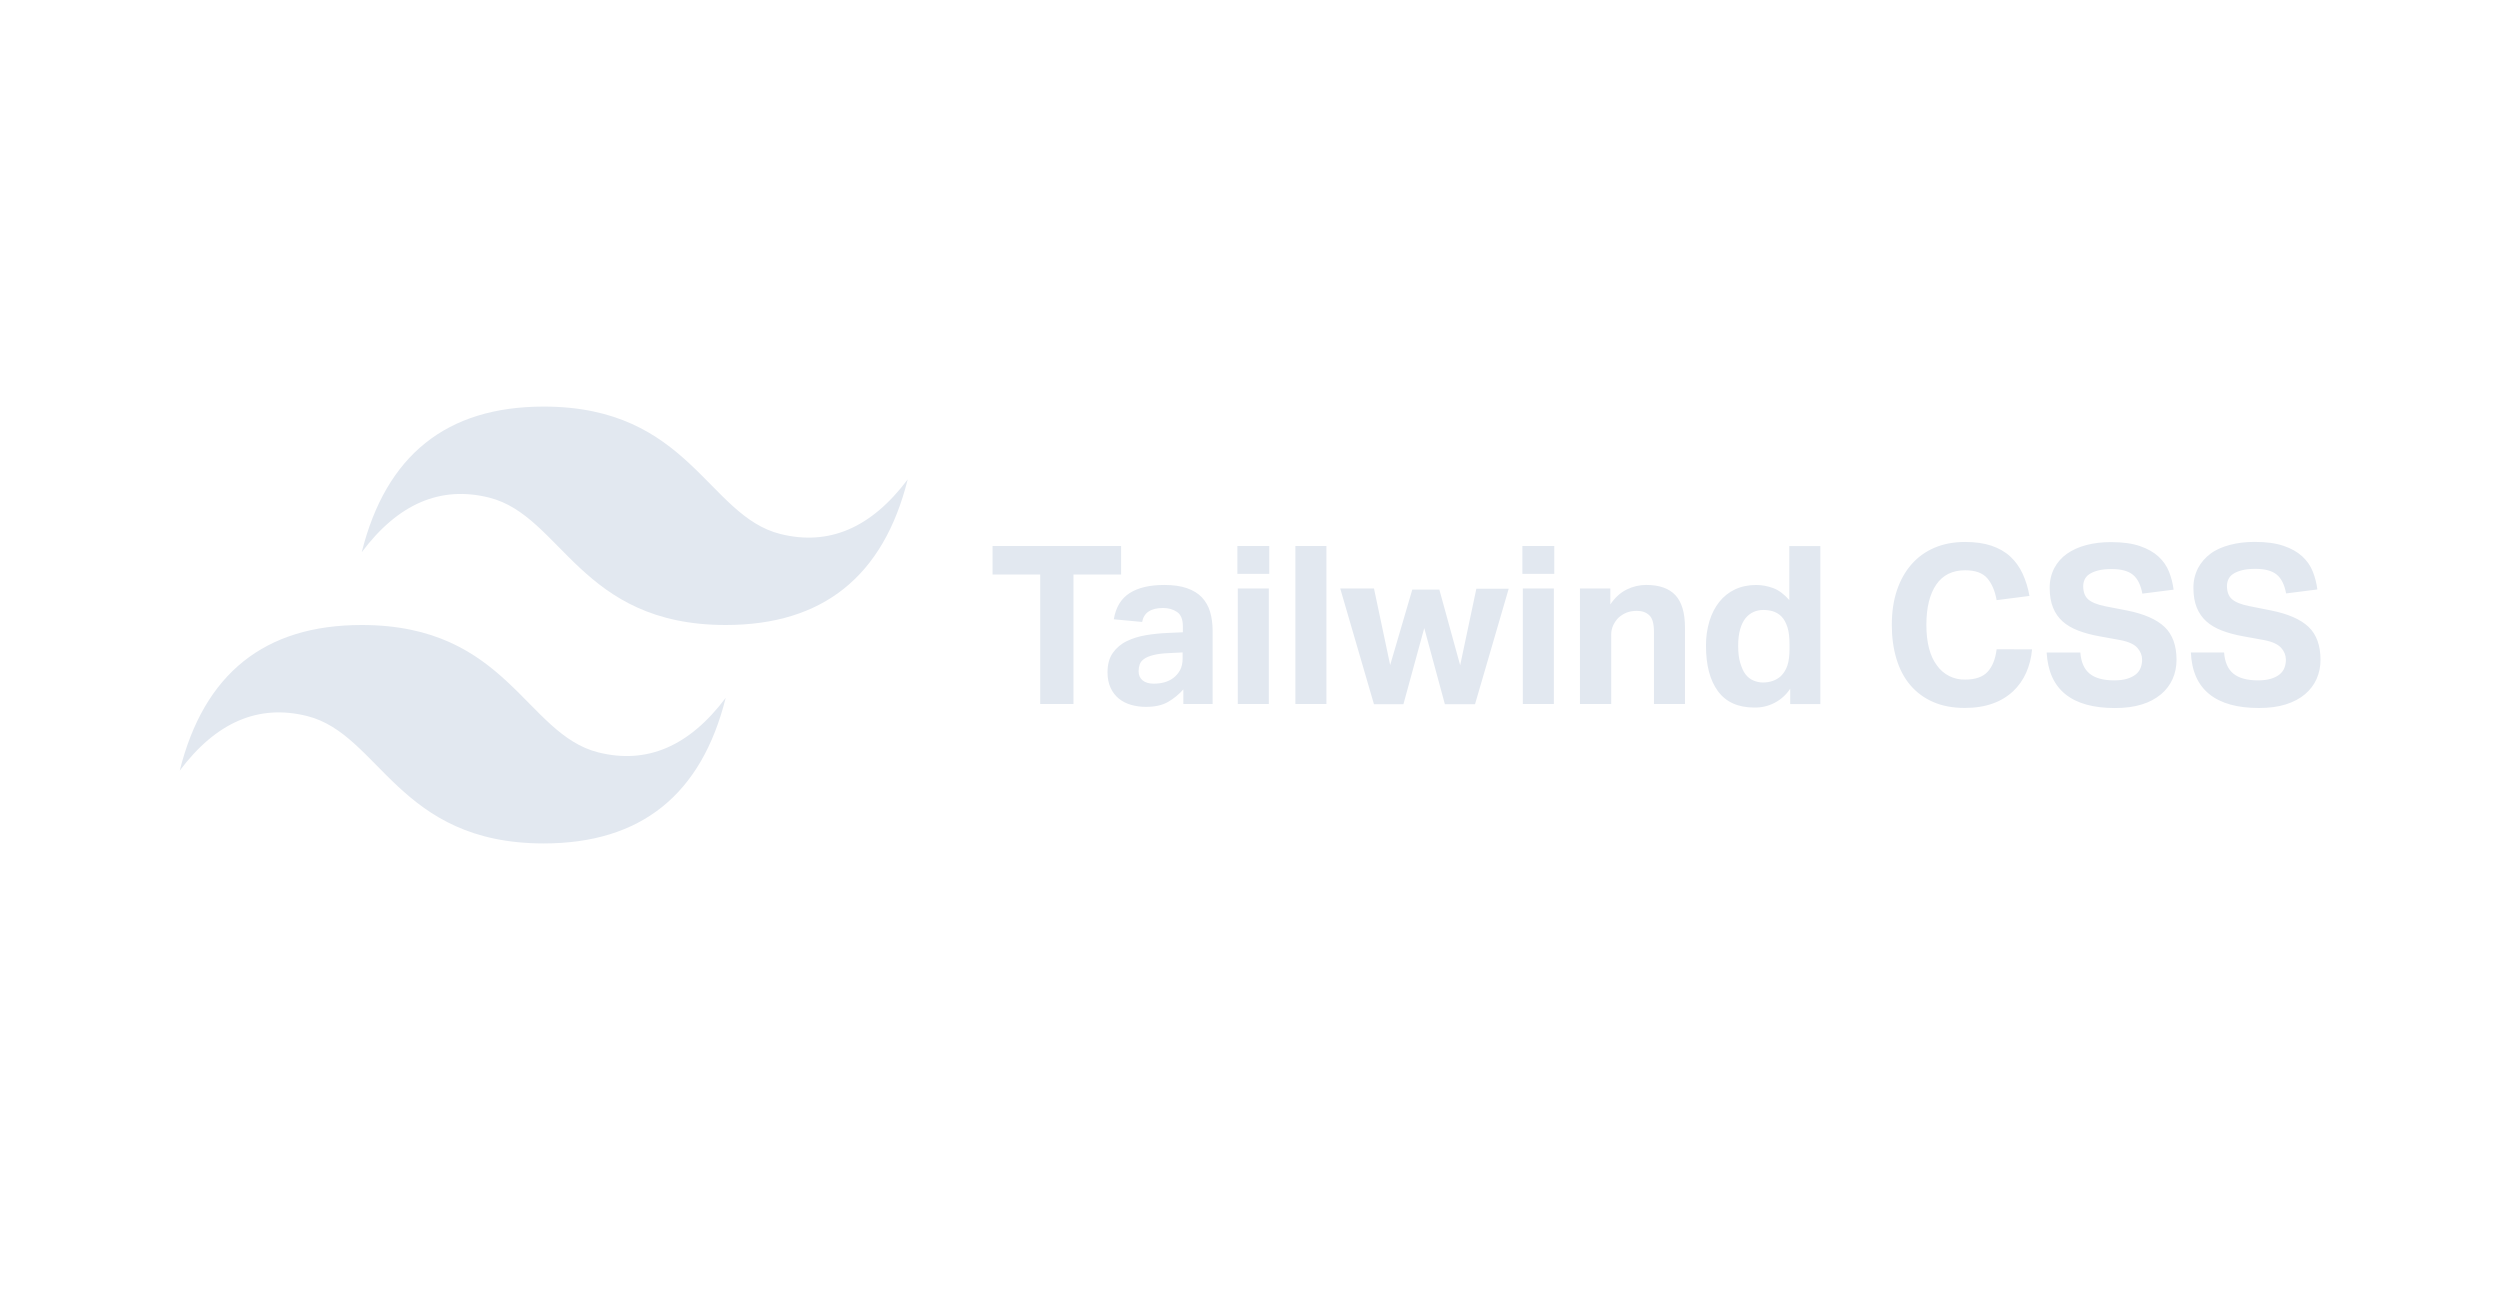
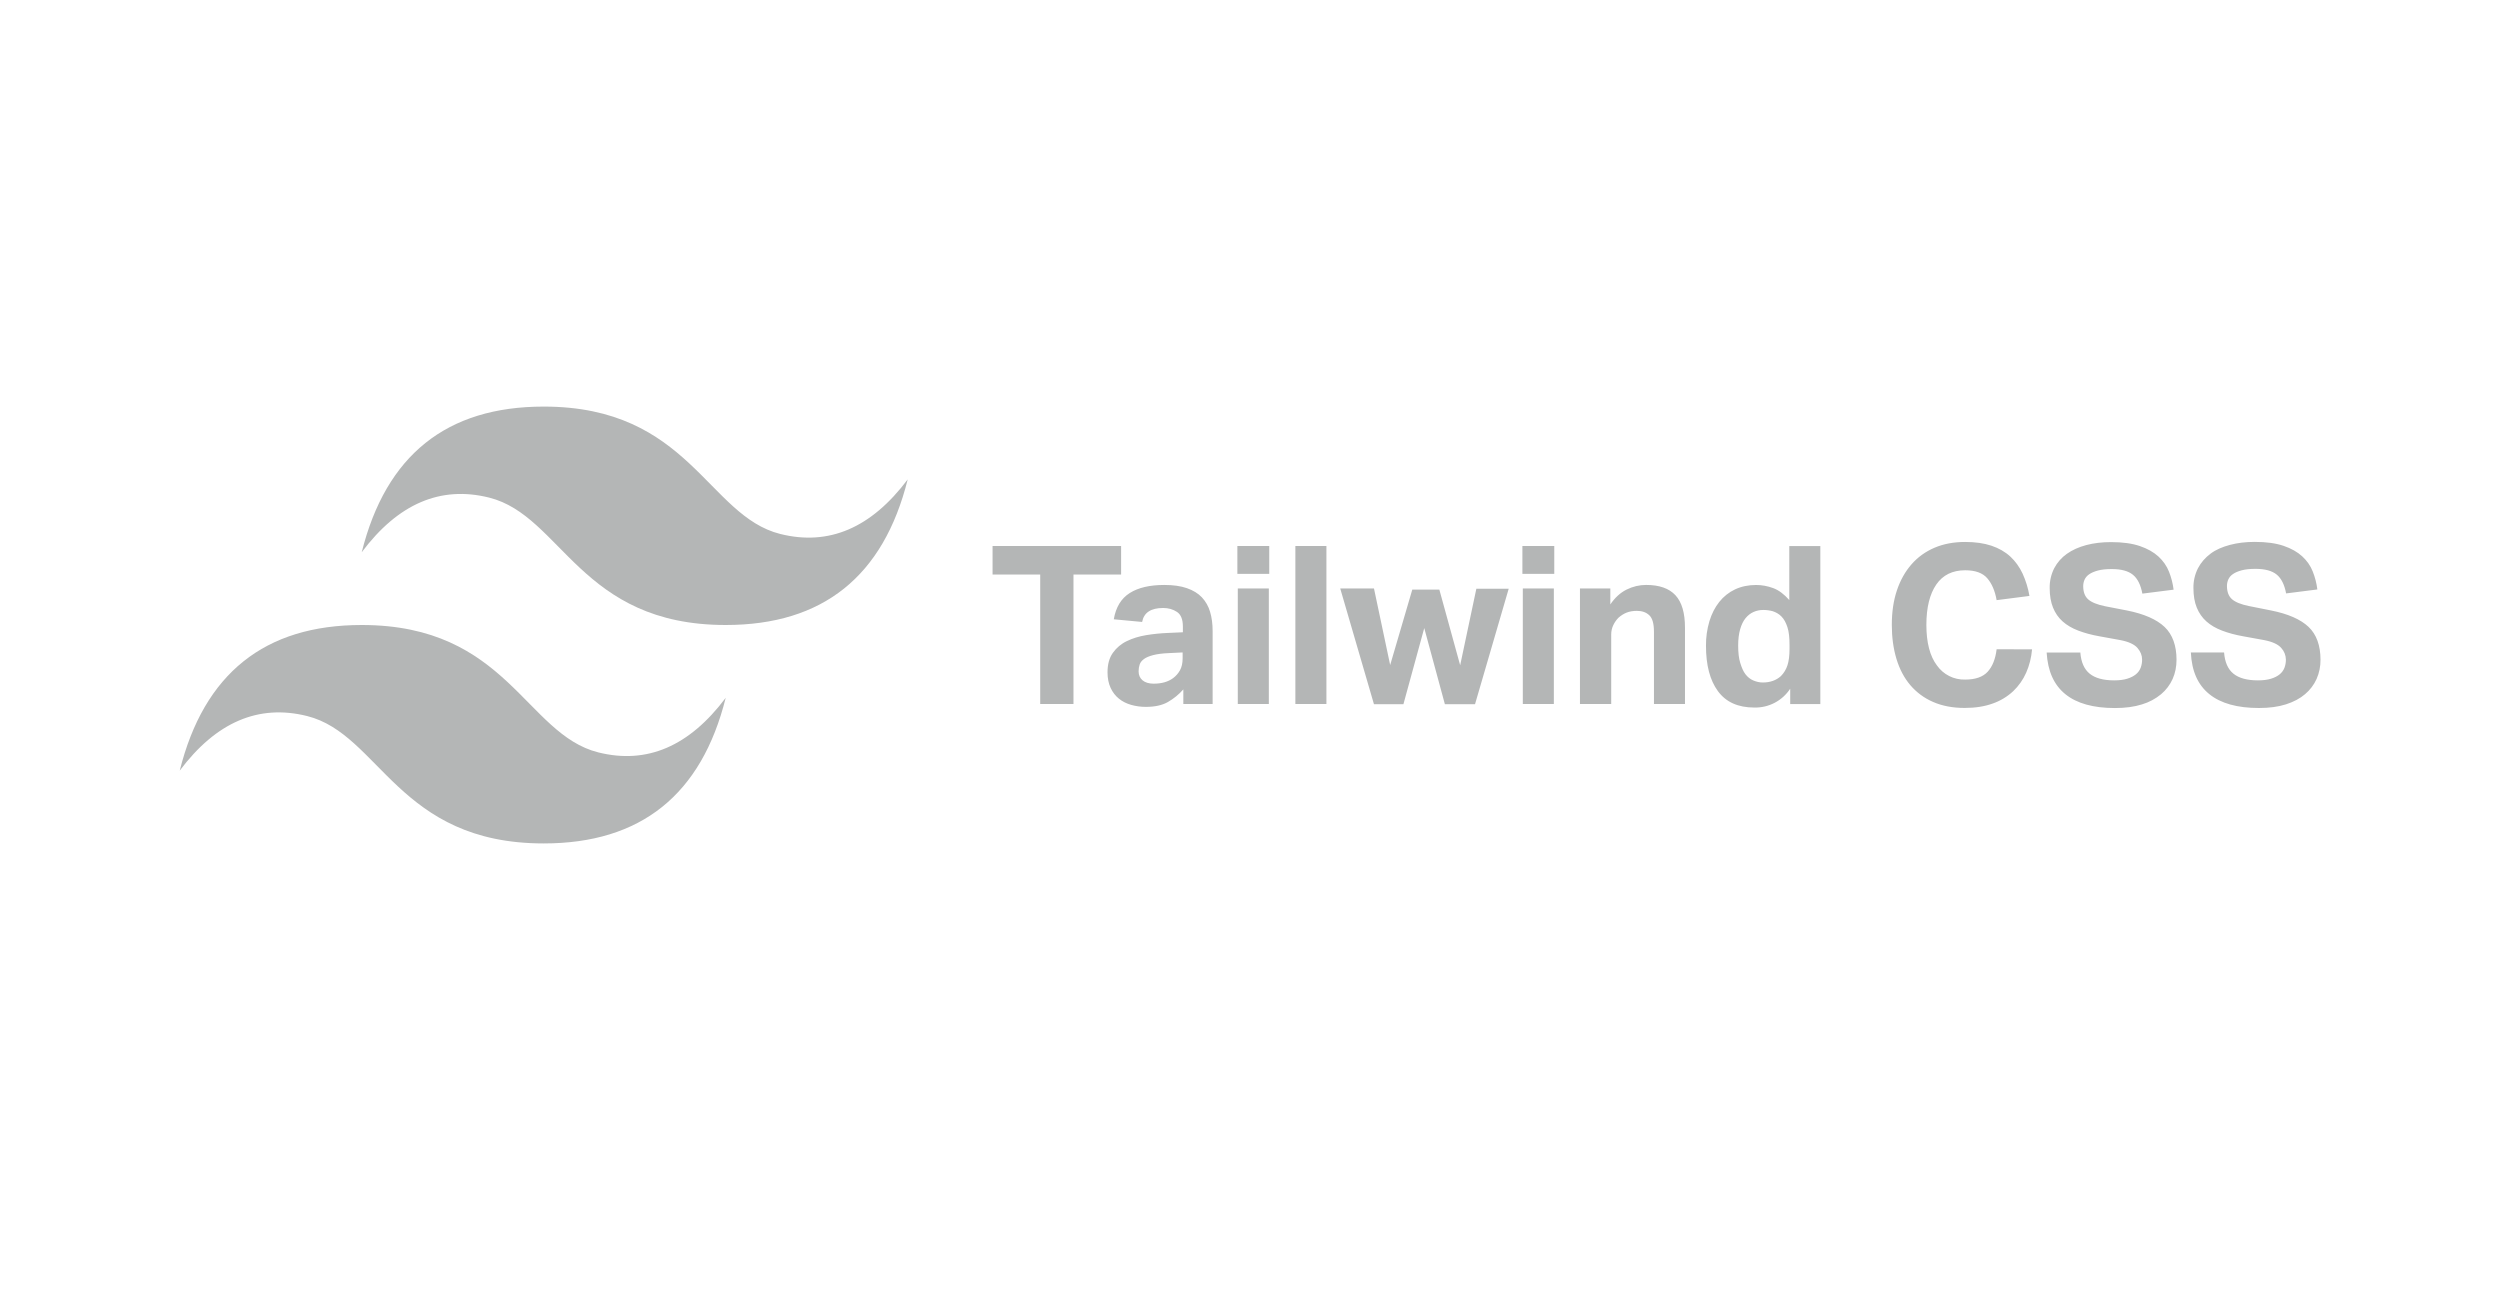
- <svg xmlns="http://www.w3.org/2000/svg" width="120" height="62" fill="#E2E8F0" fill-rule="nonzero">
-   <path d="M16.03 26.506c1.164-4.66 4.077-6.99 8.736-6.99 6.99 0 7.862 5.24 11.356 6.115 2.33.583 4.368-.29 6.115-2.62C41.073 27.67 38.16 30 33.502 30c-6.99 0-7.862-5.24-11.356-6.115-2.33-.583-4.368.29-6.115 2.62zM7.294 36.99C8.46 32.33 11.37 30 16.03 30c6.99 0 7.862 5.24 11.356 6.115 2.33.583 4.368-.29 6.115-2.62-1.164 4.66-4.077 6.99-8.736 6.99-6.99 0-7.862-5.24-11.356-6.115-2.33-.583-4.368.29-6.115 2.62z" fill="#E2E8F0" fill-rule="nonzero" transform="translate(1.333)" />
-   <path d="M49.93 27.578h-2.287v-1.37h6.17v1.37h-2.286v6.214H49.93zm6.87 5.513a2.91 2.91 0 0 1-.74.605c-.272.156-.625.234-1.058.234a2.56 2.56 0 0 1-.707-.096c-.224-.064-.42-.163-.586-.297s-.3-.305-.398-.515-.15-.458-.15-.75c0-.382.085-.694.256-.935a1.73 1.73 0 0 1 .67-.563c.276-.135.586-.23.93-.287a8.44 8.44 0 0 1 1.049-.106l.712-.032v-.276c0-.34-.093-.574-.282-.7s-.41-.19-.664-.19c-.59 0-.926.223-1.01.67l-1.36-.127c.098-.58.354-1 .765-1.26s.965-.388 1.66-.388c.425 0 .787.05 1.085.154s.538.25.718.44a1.71 1.71 0 0 1 .394.696c.082.272.122.58.122.92v3.505H56.8v-.7zm-.032-1.774l-.66.032c-.312.013-.564.046-.755.096s-.34.112-.44.186-.173.16-.207.26-.053.21-.053.33c0 .184.064.33.19.435s.305.16.53.16c.384 0 .696-.088.936-.266.135-.1.246-.226.33-.377s.127-.342.127-.568v-.287zm2.646-3.07h1.49v5.544h-1.49zm-.02-2.04h1.53v1.338h-1.53zm2.784 0h1.49v7.584h-1.49zm2.157 2.04h1.616l.777 3.675L67.79 28.3h1.298l1 3.633.777-3.675h1.553l-1.617 5.544h-1.447l-.99-3.654-1 3.654H65.95l-1.616-5.544zm8.76 0h1.49v5.544h-1.49zm-.02-2.04h1.53v1.338h-1.53zm2.774 2.04h1.447v.765c.22-.325.48-.563.78-.712s.615-.223.94-.223c.632 0 1.1.165 1.405.494s.458.848.458 1.556v3.664H79.39V30.33c0-.4-.074-.655-.224-.797s-.347-.212-.595-.212c-.19 0-.356.03-.495.085s-.268.138-.388.244c-.1.1-.183.218-.25.356a1.03 1.03 0 0 0-.1.451v3.335h-1.5v-5.544zm10.08 4.812a2 2 0 0 1-1.723.903c-.78 0-1.36-.262-1.745-.786s-.574-1.25-.574-2.177a3.99 3.99 0 0 1 .166-1.184c.11-.358.267-.666.473-.924a2.12 2.12 0 0 1 .755-.6c.3-.14.635-.212 1.01-.212.276 0 .55.05.823.15s.53.3.772.574v-2.592h1.49v7.584H85.93v-.733zm-.032-2.103c0-.354-.03-.637-.1-.85s-.158-.385-.292-.52c-.128-.127-.268-.2-.42-.25a1.78 1.78 0 0 0-.451-.058 1.14 1.14 0 0 0-.463.096c-.146.064-.272.163-.383.297s-.197.312-.26.53-.096.48-.096.786c0 .332.03.61.1.834s.143.404.25.542.23.237.372.297.295.1.458.1c.354 0 .645-.103.872-.308a1.3 1.3 0 0 0 .313-.515c.066-.202.1-.462.1-.78v-.19zm11.642.212c-.036.404-.13.777-.282 1.12a2.76 2.76 0 0 1-.627.892 2.79 2.79 0 0 1-.979.589c-.386.14-.834.212-1.345.212-.574 0-1.08-.096-1.516-.287a2.98 2.98 0 0 1-1.095-.807c-.295-.347-.516-.767-.665-1.26s-.223-1.036-.223-1.63c0-.616.08-1.168.244-1.657s.398-.906.702-1.253.674-.613 1.106-.797.923-.276 1.47-.276c.482 0 .903.06 1.26.18s.66.294.905.52.44.5.59.818a4.32 4.32 0 0 1 .329 1.073l-1.575.202c-.078-.446-.23-.797-.45-1.052s-.578-.382-1.06-.382c-.61 0-1.073.228-1.387.685s-.475 1.102-.475 1.938c0 .843.17 1.5.506 1.944a1.6 1.6 0 0 0 1.356.68c.49 0 .85-.126 1.08-.377s.373-.61.43-1.078zm2.317.15c.035.467.186.807.45 1.02s.657.32 1.175.32c.248 0 .458-.027.628-.08s.308-.124.415-.212a.75.75 0 0 0 .228-.313 1.08 1.08 0 0 0 .069-.393c0-.2-.073-.385-.222-.558s-.422-.3-.82-.377l-.99-.18c-.4-.07-.734-.163-1.032-.276s-.548-.26-.75-.44-.356-.402-.462-.664-.16-.574-.16-.935a2.03 2.03 0 0 1 .218-.956 1.96 1.96 0 0 1 .606-.69c.26-.184.57-.324.93-.42s.76-.143 1.192-.143c.553 0 1.014.064 1.383.19s.667.295.894.505.395.45.505.728.183.563.22.86l-1.5.19c-.078-.418-.228-.72-.45-.903s-.562-.276-1.016-.276c-.27 0-.49.023-.665.07s-.314.106-.42.18a.62.62 0 0 0-.224.26c-.042.1-.064.202-.064.308 0 .283.08.496.24.637s.43.252.813.33l1.042.202c.823.163 1.426.427 1.81.79s.574.9.574 1.577c0 .332-.062.64-.186.92a2.06 2.06 0 0 1-.554.733 2.6 2.6 0 0 1-.919.489c-.368.117-.8.175-1.298.175-1.036 0-1.828-.22-2.377-.664s-.846-1.1-.9-2.002h1.606zm6.9 0c.035.467.186.807.45 1.02s.66.32 1.175.32c.25 0 .458-.027.63-.08s.308-.124.415-.212a.75.75 0 0 0 .228-.313 1.08 1.08 0 0 0 .069-.393.84.84 0 0 0-.223-.558c-.15-.173-.422-.3-.82-.377l-.99-.18c-.4-.07-.734-.163-1.032-.276s-.548-.26-.75-.44-.356-.402-.463-.664-.16-.574-.16-.935a2.03 2.03 0 0 1 .218-.956c.146-.276.348-.507.606-.7s.57-.324.93-.42.76-.143 1.192-.143c.553 0 1.014.064 1.383.19s.666.295.894.505.396.45.505.728.183.563.22.86l-1.5.19c-.078-.418-.228-.72-.45-.903s-.562-.276-1.016-.276c-.27 0-.49.023-.665.07s-.314.106-.42.18a.62.62 0 0 0-.224.26c-.043.1-.064.202-.064.308 0 .283.08.496.24.637s.43.252.814.33L109 29.3c.823.163 1.426.427 1.81.79s.574.9.574 1.577a2.24 2.24 0 0 1-.186.919 2.05 2.05 0 0 1-.554.733c-.244.21-.55.372-.92.49s-.8.175-1.297.175c-1.036 0-1.828-.22-2.378-.664s-.846-1.1-.888-2.002z" fill="#E2E8F0" fill-rule="nonzero" />
+ <svg xmlns="http://www.w3.org/2000/svg" width="120" height="62" fill="#B4b6b6" fill-rule="nonzero">
+   <path d="M16.03 26.506c1.164-4.66 4.077-6.99 8.736-6.99 6.99 0 7.862 5.24 11.356 6.115 2.33.583 4.368-.29 6.115-2.62C41.073 27.67 38.16 30 33.502 30c-6.99 0-7.862-5.24-11.356-6.115-2.33-.583-4.368.29-6.115 2.62zM7.294 36.99C8.46 32.33 11.37 30 16.03 30c6.99 0 7.862 5.24 11.356 6.115 2.33.583 4.368-.29 6.115-2.62-1.164 4.66-4.077 6.99-8.736 6.99-6.99 0-7.862-5.24-11.356-6.115-2.33-.583-4.368.29-6.115 2.62z" fill="#B4b6b6" fill-rule="nonzero" transform="translate(1.333)" />
+   <path d="M49.93 27.578h-2.287v-1.37h6.17v1.37h-2.286v6.214H49.93zm6.87 5.513a2.91 2.91 0 0 1-.74.605c-.272.156-.625.234-1.058.234a2.56 2.56 0 0 1-.707-.096c-.224-.064-.42-.163-.586-.297s-.3-.305-.398-.515-.15-.458-.15-.75c0-.382.085-.694.256-.935a1.73 1.73 0 0 1 .67-.563c.276-.135.586-.23.93-.287a8.44 8.44 0 0 1 1.049-.106l.712-.032v-.276c0-.34-.093-.574-.282-.7s-.41-.19-.664-.19c-.59 0-.926.223-1.01.67l-1.36-.127c.098-.58.354-1 .765-1.26s.965-.388 1.66-.388c.425 0 .787.05 1.085.154s.538.25.718.44a1.71 1.71 0 0 1 .394.696c.082.272.122.58.122.92v3.505H56.8v-.7zm-.032-1.774l-.66.032c-.312.013-.564.046-.755.096s-.34.112-.44.186-.173.16-.207.26-.053.21-.053.33c0 .184.064.33.19.435s.305.16.53.16c.384 0 .696-.088.936-.266.135-.1.246-.226.33-.377s.127-.342.127-.568v-.287zm2.646-3.07h1.49v5.544h-1.49zm-.02-2.04h1.53v1.338h-1.53zm2.784 0h1.49v7.584h-1.49zm2.157 2.04h1.616l.777 3.675L67.79 28.3h1.298l1 3.633.777-3.675h1.553l-1.617 5.544h-1.447l-.99-3.654-1 3.654H65.95l-1.616-5.544zm8.76 0h1.49v5.544h-1.49zm-.02-2.04h1.53v1.338h-1.53zm2.774 2.04h1.447v.765c.22-.325.48-.563.78-.712s.615-.223.94-.223c.632 0 1.1.165 1.405.494s.458.848.458 1.556v3.664H79.39V30.33c0-.4-.074-.655-.224-.797s-.347-.212-.595-.212c-.19 0-.356.03-.495.085s-.268.138-.388.244c-.1.1-.183.218-.25.356a1.03 1.03 0 0 0-.1.451v3.335h-1.5v-5.544zm10.08 4.812a2 2 0 0 1-1.723.903c-.78 0-1.36-.262-1.745-.786s-.574-1.25-.574-2.177a3.99 3.99 0 0 1 .166-1.184c.11-.358.267-.666.473-.924a2.12 2.12 0 0 1 .755-.6c.3-.14.635-.212 1.01-.212.276 0 .55.05.823.15s.53.3.772.574v-2.592h1.49v7.584H85.93v-.733zm-.032-2.103c0-.354-.03-.637-.1-.85s-.158-.385-.292-.52c-.128-.127-.268-.2-.42-.25a1.78 1.78 0 0 0-.451-.058 1.14 1.14 0 0 0-.463.096c-.146.064-.272.163-.383.297s-.197.312-.26.53-.096.48-.096.786c0 .332.03.61.1.834s.143.404.25.542.23.237.372.297.295.1.458.1c.354 0 .645-.103.872-.308a1.3 1.3 0 0 0 .313-.515c.066-.202.1-.462.1-.78v-.19zm11.642.212c-.036.404-.13.777-.282 1.12a2.76 2.76 0 0 1-.627.892 2.79 2.79 0 0 1-.979.589c-.386.14-.834.212-1.345.212-.574 0-1.08-.096-1.516-.287a2.98 2.98 0 0 1-1.095-.807c-.295-.347-.516-.767-.665-1.26s-.223-1.036-.223-1.63c0-.616.08-1.168.244-1.657s.398-.906.702-1.253.674-.613 1.106-.797.923-.276 1.47-.276c.482 0 .903.06 1.26.18s.66.294.905.52.44.5.59.818a4.32 4.32 0 0 1 .329 1.073l-1.575.202c-.078-.446-.23-.797-.45-1.052s-.578-.382-1.06-.382c-.61 0-1.073.228-1.387.685s-.475 1.102-.475 1.938c0 .843.17 1.5.506 1.944a1.6 1.6 0 0 0 1.356.68c.49 0 .85-.126 1.08-.377s.373-.61.43-1.078zm2.317.15c.035.467.186.807.45 1.02s.657.32 1.175.32c.248 0 .458-.027.628-.08s.308-.124.415-.212a.75.75 0 0 0 .228-.313 1.08 1.08 0 0 0 .069-.393c0-.2-.073-.385-.222-.558s-.422-.3-.82-.377l-.99-.18c-.4-.07-.734-.163-1.032-.276s-.548-.26-.75-.44-.356-.402-.462-.664-.16-.574-.16-.935a2.03 2.03 0 0 1 .218-.956 1.96 1.96 0 0 1 .606-.69c.26-.184.57-.324.93-.42s.76-.143 1.192-.143c.553 0 1.014.064 1.383.19s.667.295.894.505.395.45.505.728.183.563.22.86l-1.5.19c-.078-.418-.228-.72-.45-.903s-.562-.276-1.016-.276c-.27 0-.49.023-.665.07s-.314.106-.42.18a.62.62 0 0 0-.224.26c-.042.1-.064.202-.064.308 0 .283.08.496.24.637s.43.252.813.33l1.042.202c.823.163 1.426.427 1.81.79s.574.9.574 1.577c0 .332-.062.64-.186.92a2.06 2.06 0 0 1-.554.733 2.6 2.6 0 0 1-.919.489c-.368.117-.8.175-1.298.175-1.036 0-1.828-.22-2.377-.664s-.846-1.1-.9-2.002h1.606zm6.9 0c.035.467.186.807.45 1.02s.66.32 1.175.32c.25 0 .458-.027.63-.08s.308-.124.415-.212a.75.75 0 0 0 .228-.313 1.08 1.08 0 0 0 .069-.393.84.84 0 0 0-.223-.558c-.15-.173-.422-.3-.82-.377l-.99-.18c-.4-.07-.734-.163-1.032-.276s-.548-.26-.75-.44-.356-.402-.463-.664-.16-.574-.16-.935a2.03 2.03 0 0 1 .218-.956c.146-.276.348-.507.606-.7s.57-.324.93-.42.76-.143 1.192-.143c.553 0 1.014.064 1.383.19s.666.295.894.505.396.45.505.728.183.563.22.86l-1.5.19c-.078-.418-.228-.72-.45-.903s-.562-.276-1.016-.276c-.27 0-.49.023-.665.07s-.314.106-.42.18a.62.62 0 0 0-.224.26c-.043.1-.064.202-.064.308 0 .283.08.496.24.637s.43.252.814.33L109 29.3c.823.163 1.426.427 1.81.79s.574.9.574 1.577a2.24 2.24 0 0 1-.186.919 2.05 2.05 0 0 1-.554.733c-.244.21-.55.372-.92.49s-.8.175-1.297.175c-1.036 0-1.828-.22-2.378-.664s-.846-1.1-.888-2.002z" fill="#B4b6b6" fill-rule="nonzero" />
</svg>
